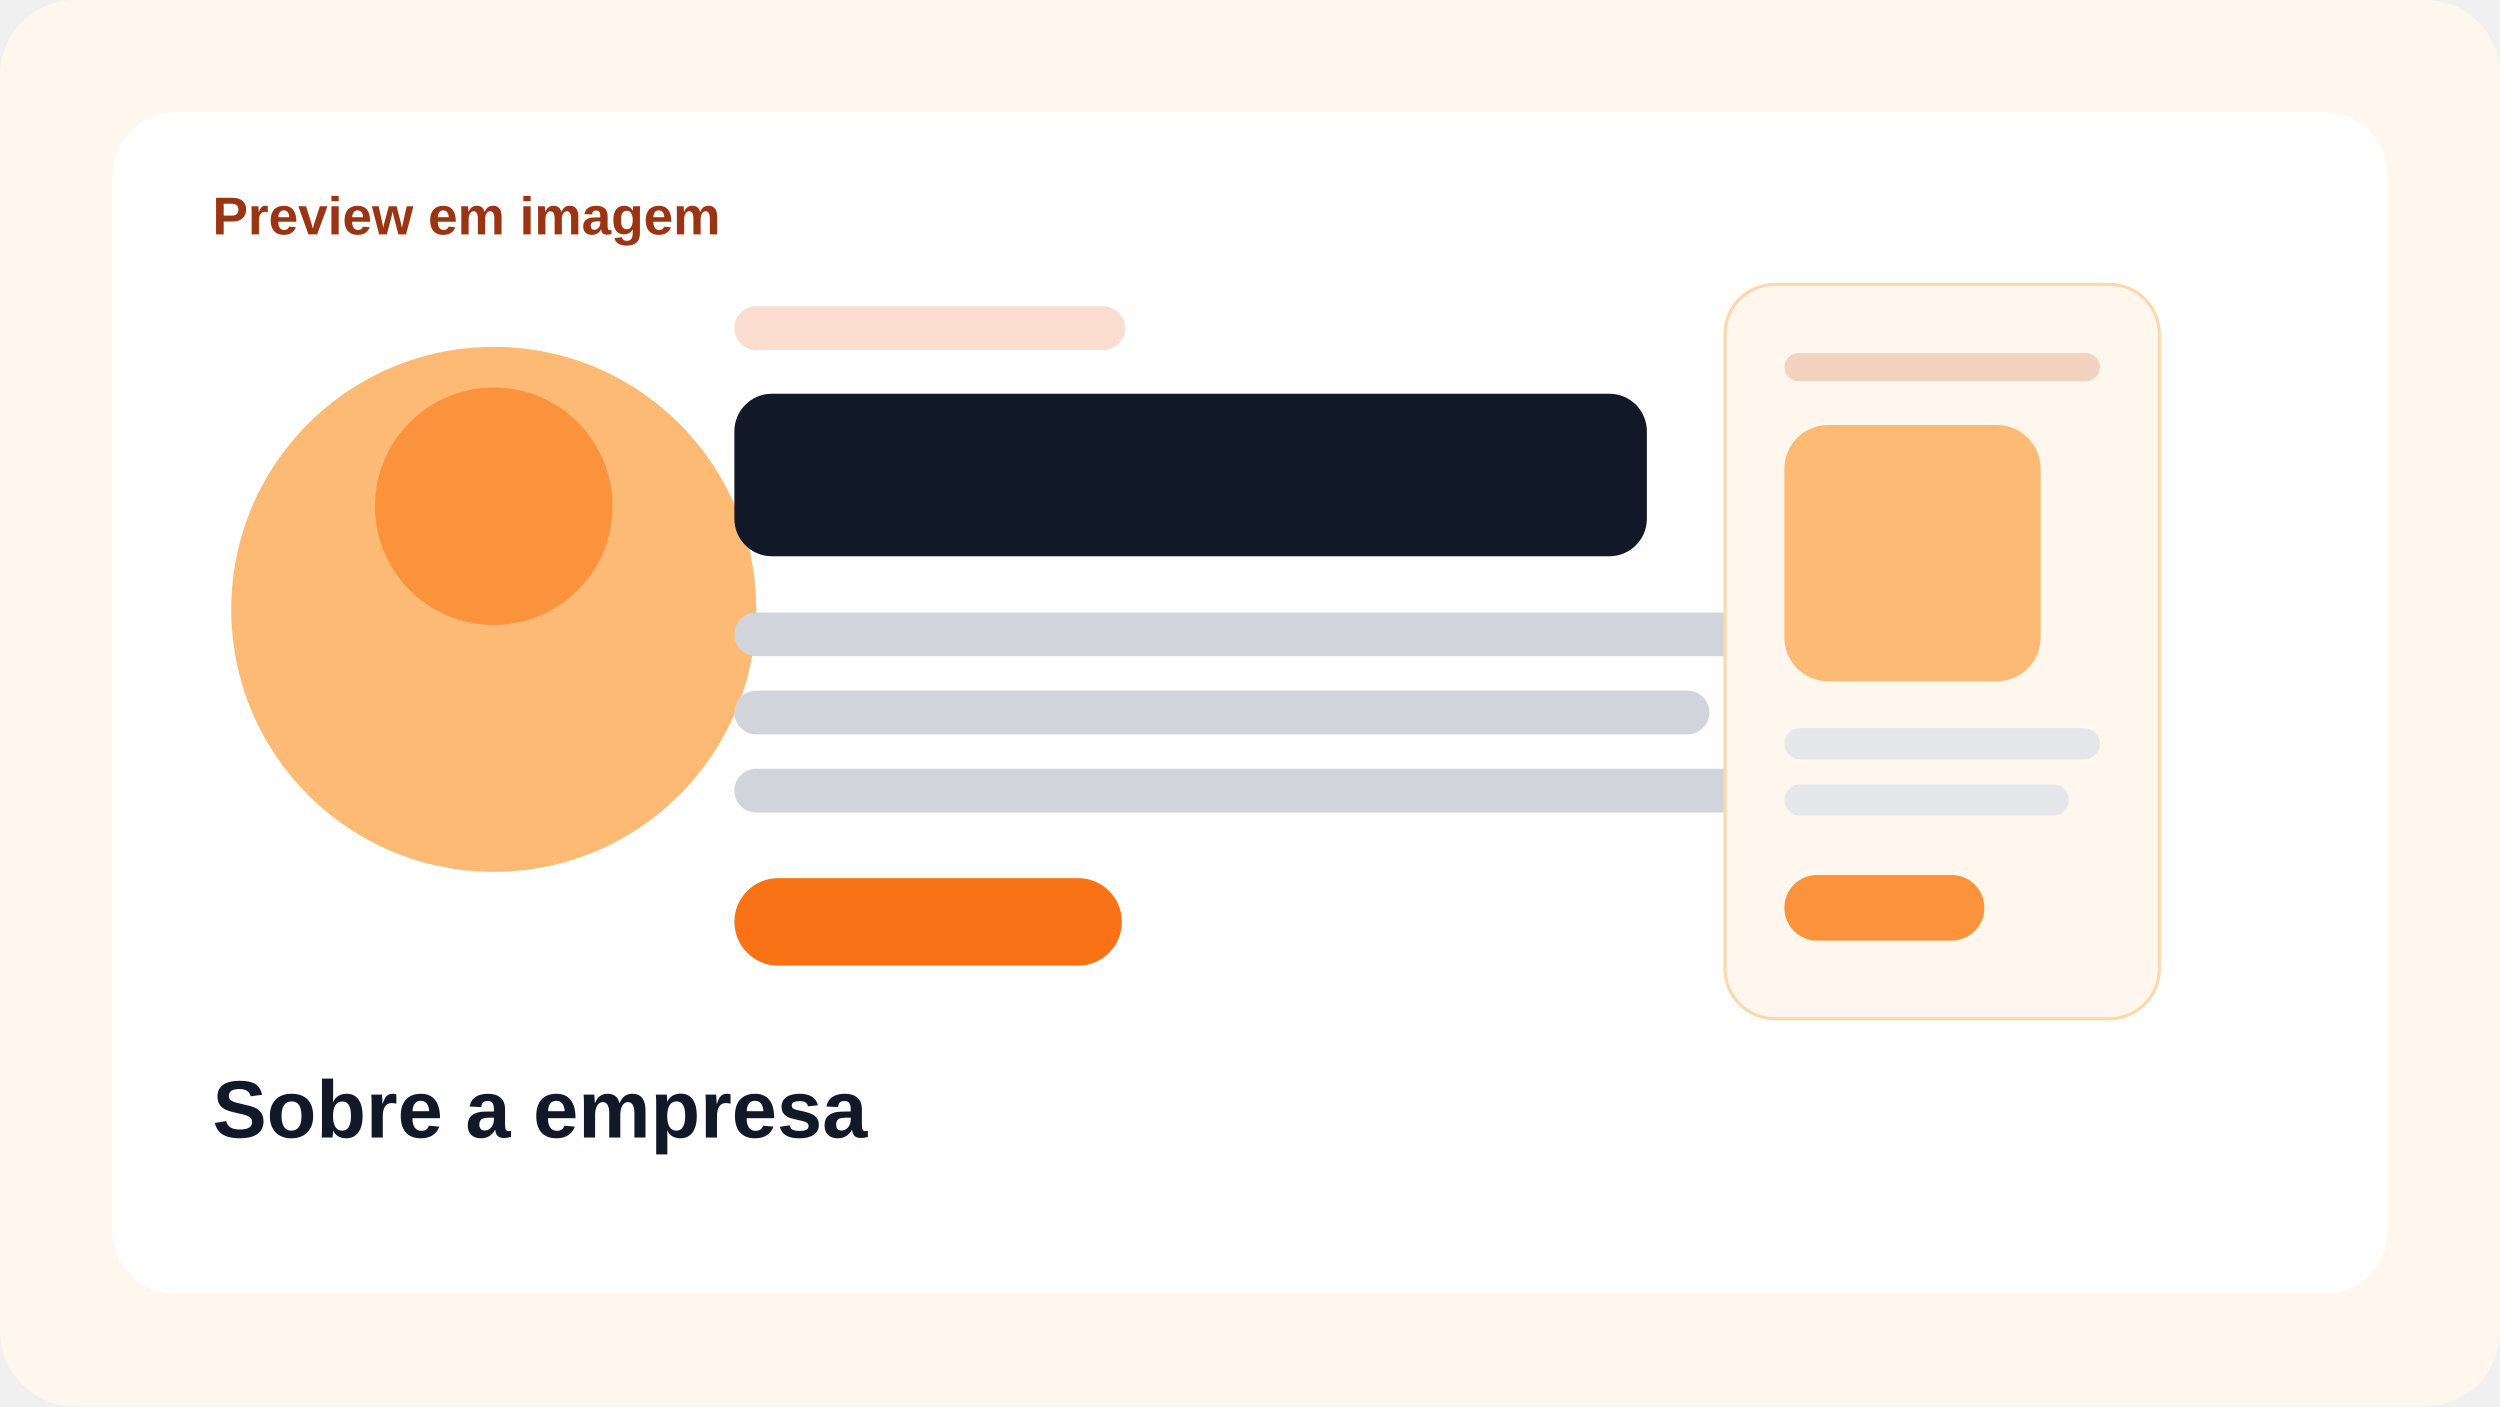
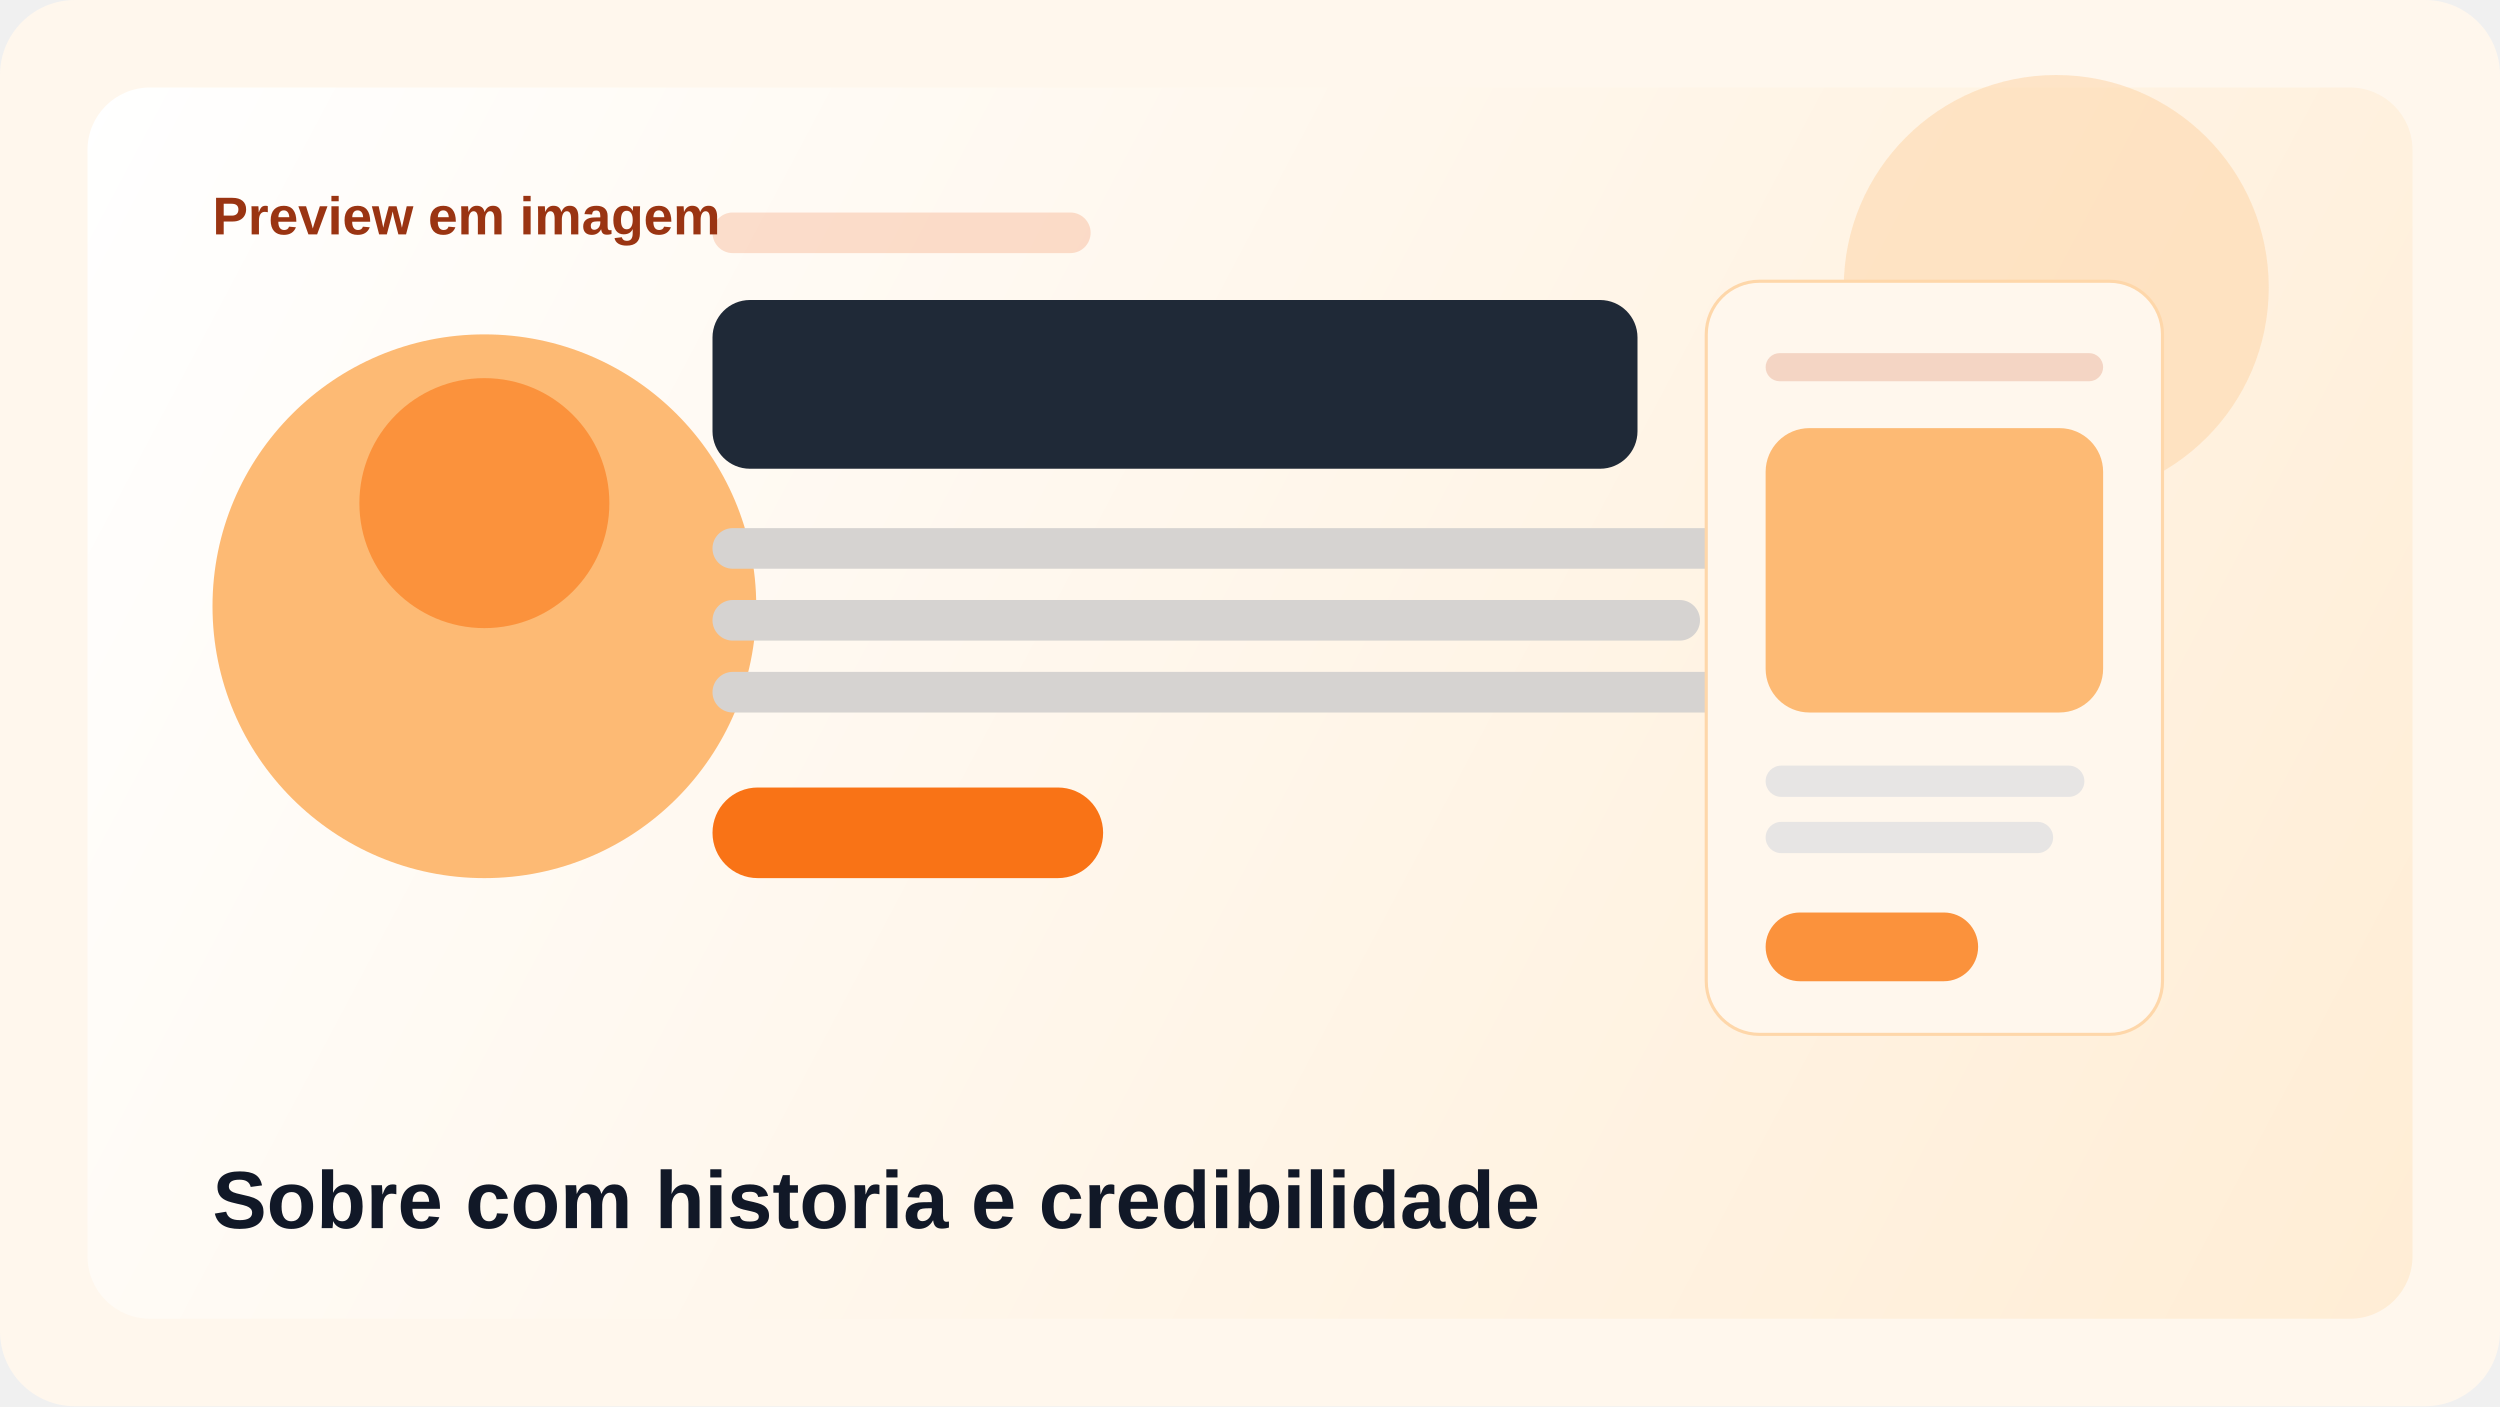
<svg xmlns="http://www.w3.org/2000/svg" width="1600" height="900" viewBox="0 0 1600 900" fill="none">
  <rect width="1600" height="900" rx="48" fill="#FFF7ED" />
-   <rect x="72" y="72" width="1456" height="756" rx="40" fill="#FFFFFF" />
-   <circle cx="316" cy="390" r="168" fill="#FDBA74" />
-   <circle cx="316" cy="324" r="76" fill="#FB923C" />
-   <rect x="470" y="196" width="250" height="28" rx="14" fill="#EA580C" fill-opacity="0.2" />
-   <rect x="470" y="252" width="584" height="104" rx="24" fill="#111827" />
-   <rect x="470" y="392" width="684" height="28" rx="14" fill="#D1D5DB" />
-   <rect x="470" y="442" width="624" height="28" rx="14" fill="#D1D5DB" />
-   <rect x="470" y="492" width="668" height="28" rx="14" fill="#D1D5DB" />
-   <rect x="470" y="562" width="248" height="56" rx="28" fill="#F97316" />
-   <rect x="1104" y="182" width="278" height="470" rx="32" fill="#FFF7ED" stroke="#FED7AA" stroke-width="2" />
-   <rect x="1142" y="226" width="202" height="18" rx="9" fill="#C2410C" fill-opacity="0.2" />
-   <rect x="1142" y="272" width="164" height="164" rx="28" fill="#FDBA74" />
-   <rect x="1142" y="466" width="202" height="20" rx="10" fill="#E5E7EB" />
-   <rect x="1142" y="502" width="182" height="20" rx="10" fill="#E5E7EB" />
-   <rect x="1142" y="560" width="128" height="42" rx="21" fill="#FB923C" />
+   <rect x="56" y="56" width="1488" height="788" rx="40" fill="url(#aboutBg)" />
+   <circle cx="310" cy="388" r="174" fill="#FDBA74" />
+   <circle cx="310" cy="322" r="80" fill="#FB923C" />
+   <circle cx="1316" cy="184" r="136" fill="#FED7AA" fill-opacity="0.56" />
+   <rect x="456" y="136" width="242" height="26" rx="13" fill="#EA580C" fill-opacity="0.18" />
+   <rect x="456" y="192" width="592" height="108" rx="24" fill="#1F2937" />
+   <rect x="456" y="338" width="686" height="26" rx="13" fill="#D6D3D1" />
+   <rect x="456" y="384" width="632" height="26" rx="13" fill="#D6D3D1" />
+   <rect x="456" y="430" width="666" height="26" rx="13" fill="#D6D3D1" />
+   <rect x="456" y="504" width="250" height="58" rx="29" fill="#F97316" />
+   <rect x="1092" y="180" width="292" height="482" rx="34" fill="#FFF7ED" stroke="#FED7AA" stroke-width="2" />
+   <rect x="1130" y="226" width="216" height="18" rx="9" fill="#C2410C" fill-opacity="0.18" />
+   <rect x="1130" y="274" width="216" height="182" rx="28" fill="#FDBA74" />
+   <rect x="1130" y="490" width="204" height="20" rx="10" fill="#E7E5E4" />
+   <rect x="1130" y="526" width="184" height="20" rx="10" fill="#E7E5E4" />
+   <rect x="1130" y="584" width="136" height="44" rx="22" fill="#FB923C" />
  <text x="136" y="150" fill="#9A3412" font-family="Arial, sans-serif" font-size="34" font-weight="700">Preview em imagem</text>
-   <text x="136" y="728" fill="#111827" font-family="Arial, sans-serif" font-size="52" font-weight="700">Sobre a empresa</text>
+   <text x="136" y="786" fill="#111827" font-family="Arial, sans-serif" font-size="52" font-weight="700">Sobre com historia e credibilidade</text>
+   <defs>
+     <linearGradient id="aboutBg" x1="56" y1="56" x2="1544" y2="844" gradientUnits="userSpaceOnUse">
+       <stop stop-color="#FFFFFF" />
+       <stop offset="1" stop-color="#FFEDD5" />
+     </linearGradient>
+   </defs>
</svg>
